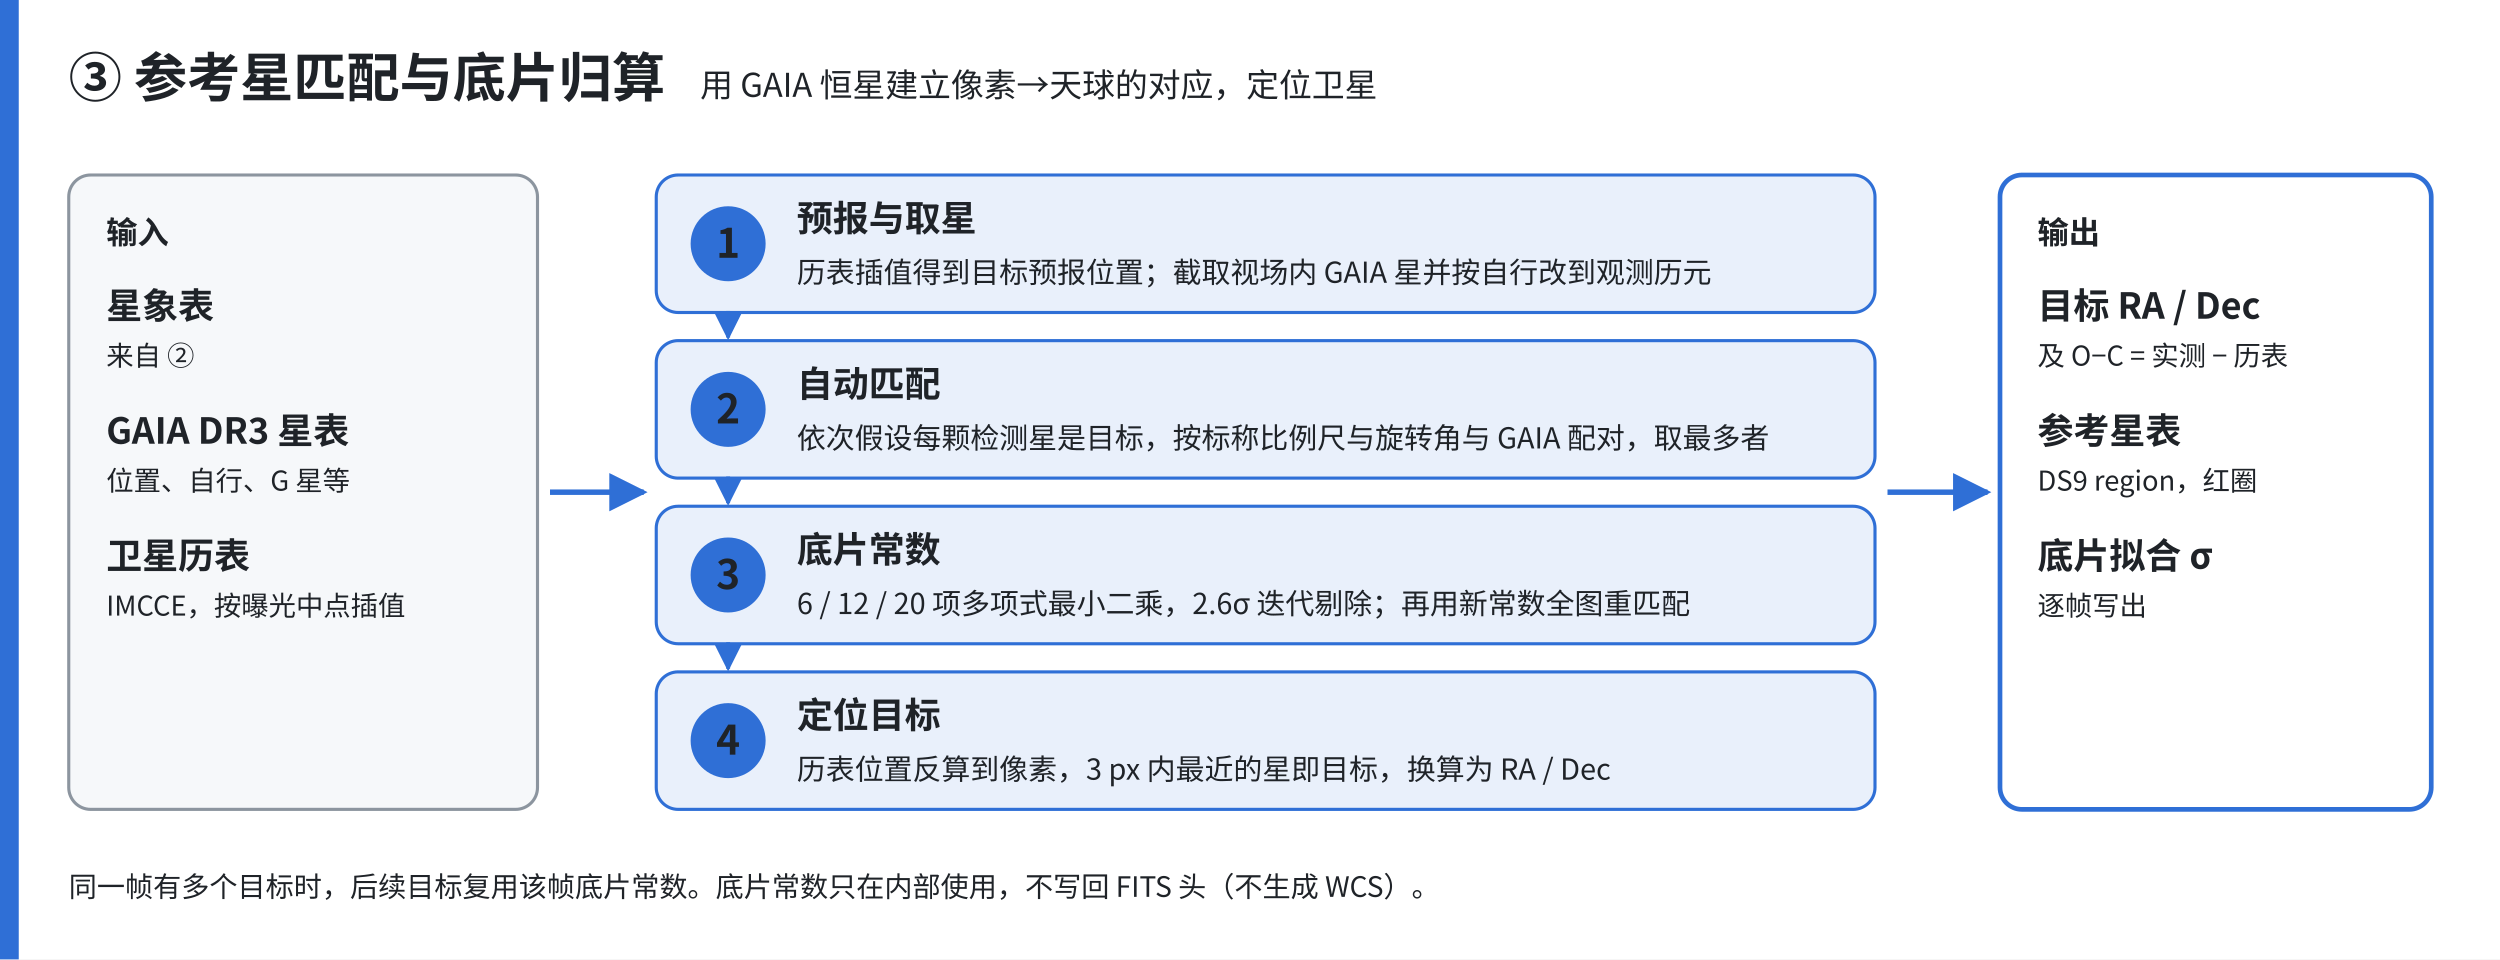
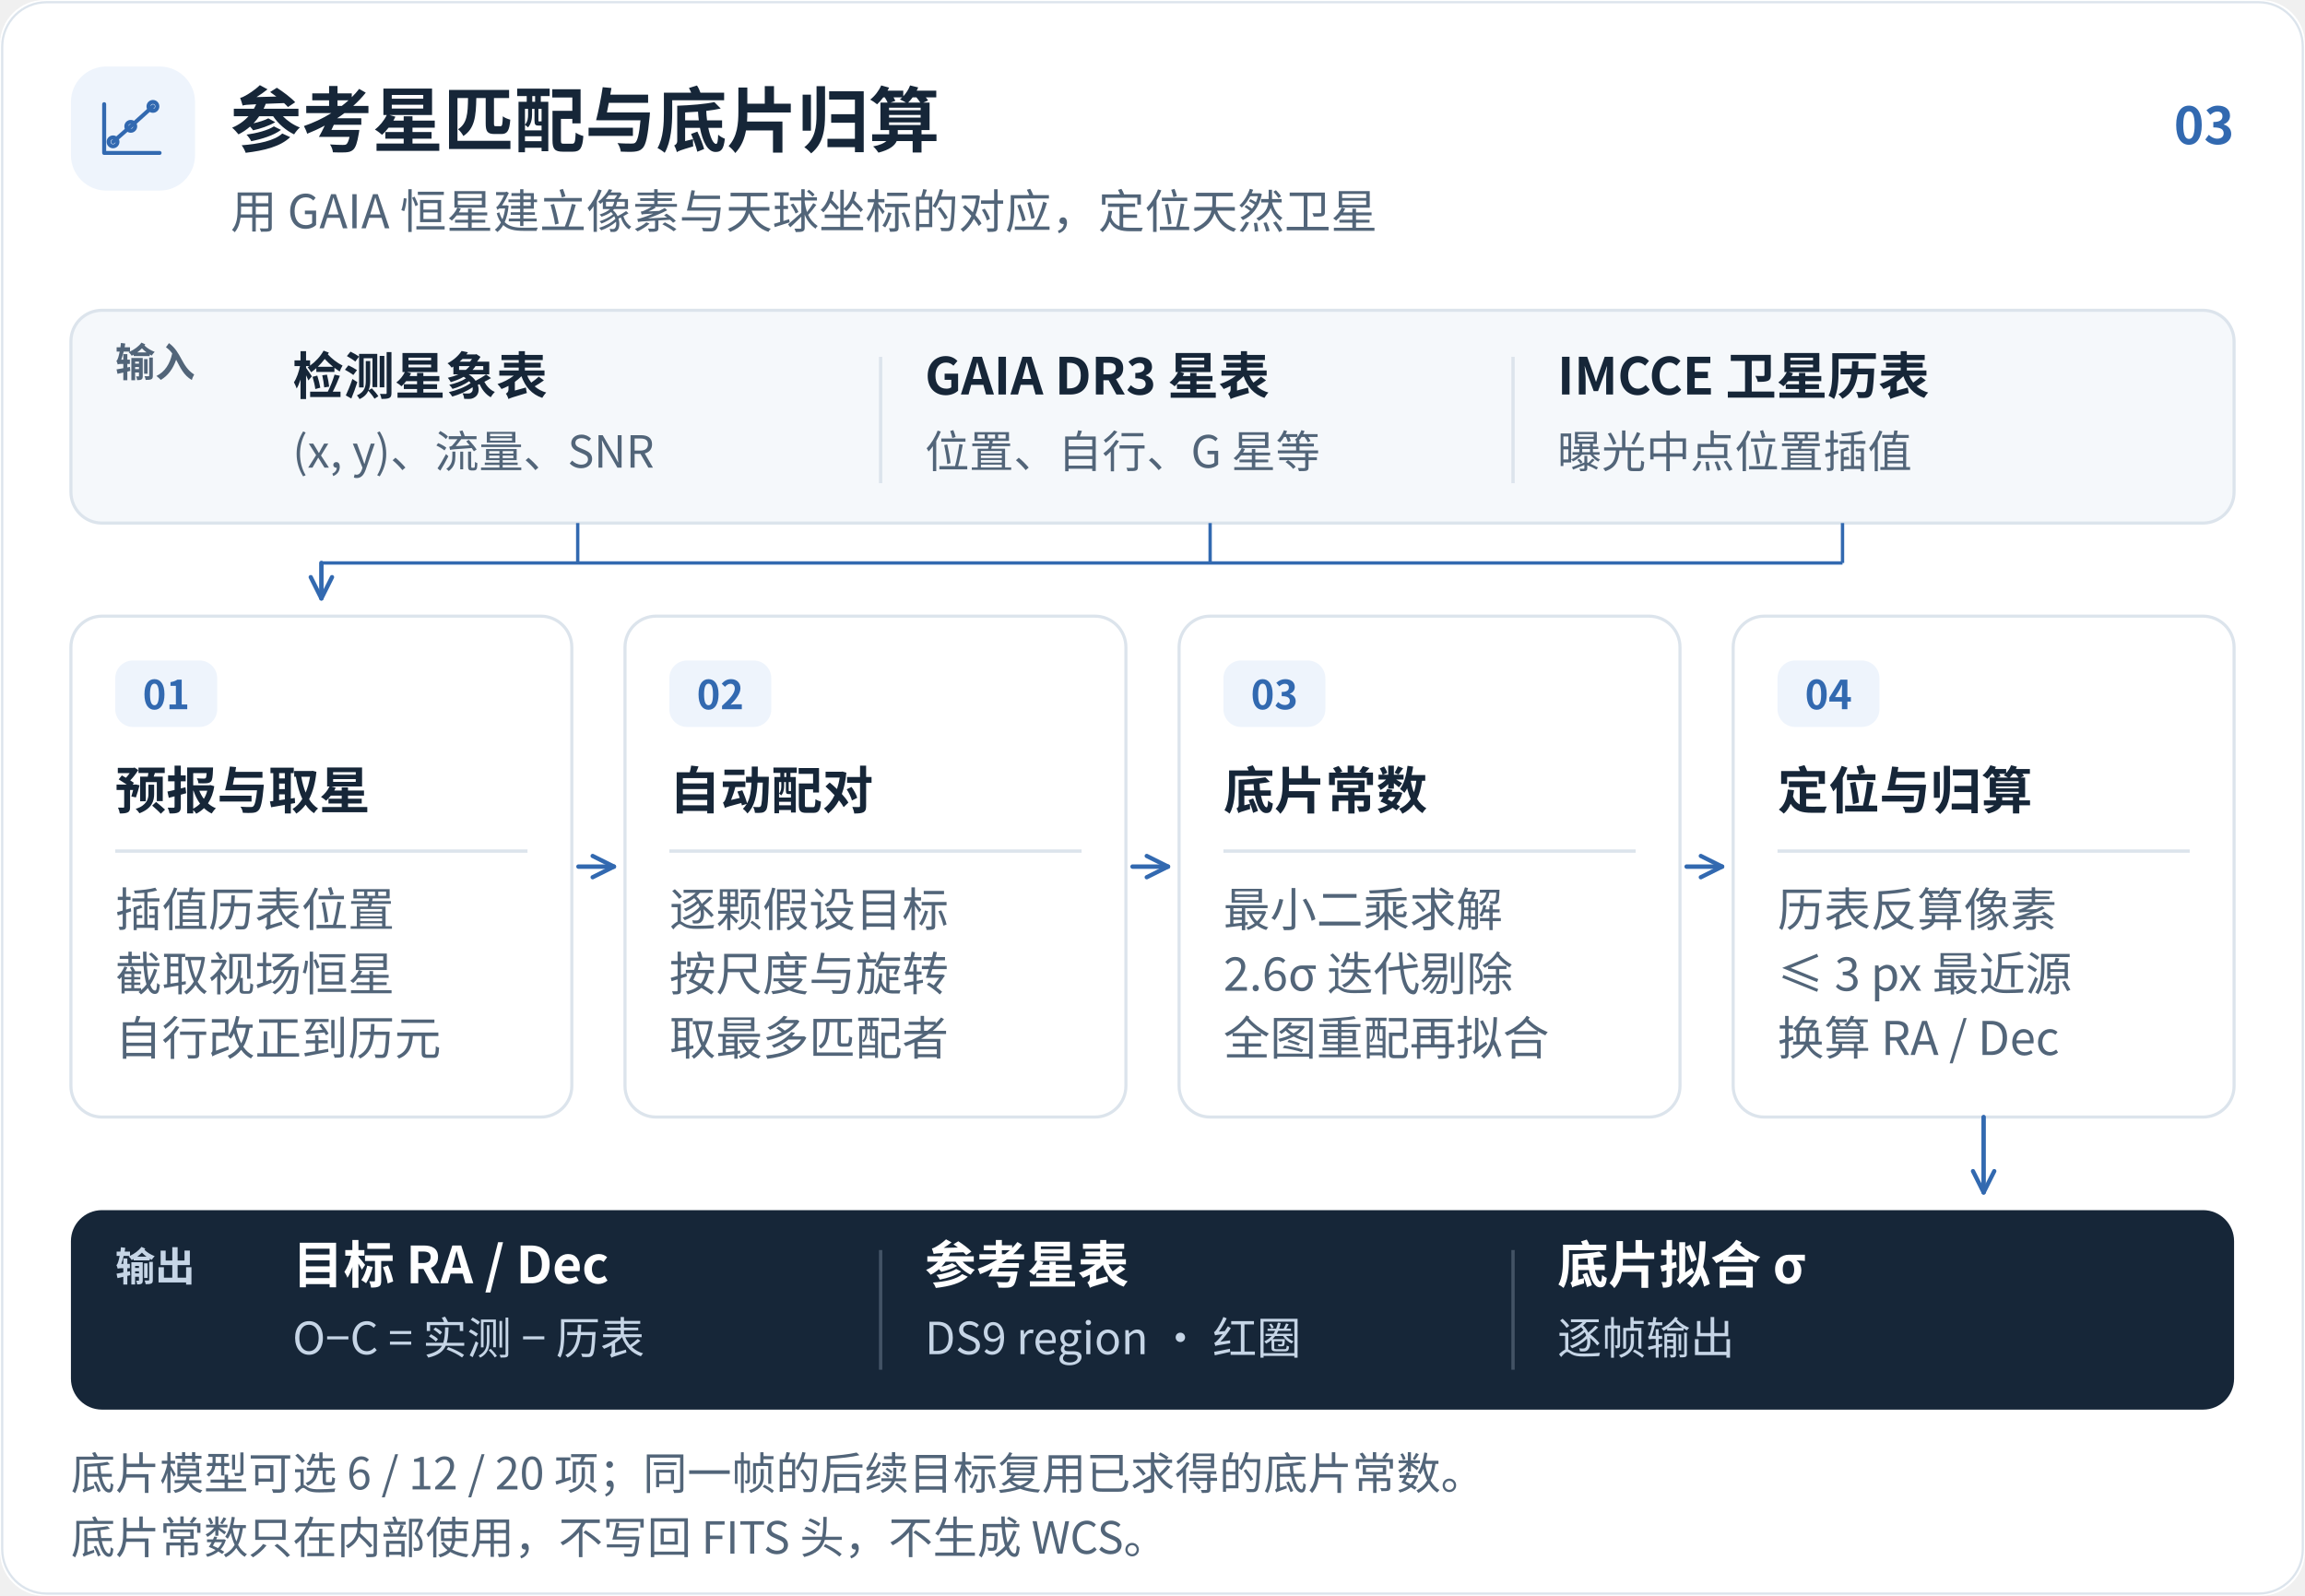
- <svg xmlns="http://www.w3.org/2000/svg" viewBox="0 0 1600 614" width="1600" height="614" role="img" aria-labelledby="t d">
+ <svg xmlns="http://www.w3.org/2000/svg" width="1040" height="720" viewBox="0 0 1040 720" role="img" aria-labelledby="title desc">
  <defs>
-     <marker id="ah-pre" viewBox="0 0 10 10" refX="9" refY="5" markerWidth="7" markerHeight="7" orient="auto-start-reverse">
-       <path d="M0,0 L10,5 L0,10 z" fill="#0e8f7e" />
+     <marker id="arrow-pre" viewBox="0 0 10 10" refX="9" refY="5" markerWidth="6" markerHeight="6" orient="auto">
+       <path d="M 1 1 L 9 5 L 1 9" fill="none" stroke="#0b7b72" stroke-width="1.6" stroke-linecap="round" stroke-linejoin="round" />
    </marker>
-     <marker id="ah-detect" viewBox="0 0 10 10" refX="9" refY="5" markerWidth="7" markerHeight="7" orient="auto-start-reverse">
-       <path d="M0,0 L10,5 L0,10 z" fill="#c26a00" />
+     <marker id="arrow-detect" viewBox="0 0 10 10" refX="9" refY="5" markerWidth="6" markerHeight="6" orient="auto">
+       <path d="M 1 1 L 9 5 L 1 9" fill="none" stroke="#a66212" stroke-width="1.6" stroke-linecap="round" stroke-linejoin="round" />
    </marker>
-     <marker id="ah-match" viewBox="0 0 10 10" refX="9" refY="5" markerWidth="7" markerHeight="7" orient="auto-start-reverse">
-       <path d="M0,0 L10,5 L0,10 z" fill="#2f6fd6" />
+     <marker id="arrow-match" viewBox="0 0 10 10" refX="9" refY="5" markerWidth="6" markerHeight="6" orient="auto">
+       <path d="M 1 1 L 9 5 L 1 9" fill="none" stroke="#3269b0" stroke-width="1.6" stroke-linecap="round" stroke-linejoin="round" />
    </marker>
-     <marker id="ah-comoc" viewBox="0 0 10 10" refX="9" refY="5" markerWidth="7" markerHeight="7" orient="auto-start-reverse">
-       <path d="M0,0 L10,5 L0,10 z" fill="#a63d8c" />
+     <marker id="arrow-comoc" viewBox="0 0 10 10" refX="9" refY="5" markerWidth="6" markerHeight="6" orient="auto">
+       <path d="M 1 1 L 9 5 L 1 9" fill="none" stroke="#7955a3" stroke-width="1.6" stroke-linecap="round" stroke-linejoin="round" />
    </marker>
-     <marker id="ah-grey" viewBox="0 0 10 10" refX="9" refY="5" markerWidth="7" markerHeight="7" orient="auto-start-reverse">
-       <path d="M0,0 L10,5 L0,10 z" fill="#8c959f" />
+     <marker id="arrow-main" viewBox="0 0 10 10" refX="9" refY="5" markerWidth="6" markerHeight="6" orient="auto">
+       <path d="M 1 1 L 9 5 L 1 9" fill="none" stroke="#526579" stroke-width="1.6" stroke-linecap="round" stroke-linejoin="round" />
    </marker>
  </defs>
-   <style>text{font-family:'PingFang SC','Hiragino Sans GB','Microsoft YaHei','Noto Sans CJK SC','Source Han Sans SC','Noto Sans SC',sans-serif;fill:#1f2328}</style>
-   <rect width="1600" height="614" fill="#ffffff" />
-   <rect x="0" y="0" width="12" height="614" rx="0" fill="#2f6fd6" stroke="none" stroke-width="1.5" />
-   <text x="44" y="62" font-size="34" font-weight="700" fill="#2f6fd6" text-anchor="start">③ 参考星匹配与底片归算</text>
-   <text x="448.08" y="62" font-size="21" font-weight="400" fill="#57606a" text-anchor="start">用 GAIA 恒星建立像素→天球的对应，定位卫星</text>
-   <rect x="44" y="112" width="300" height="406" rx="14" fill="#f6f8fa" stroke="#8c959f" stroke-width="2" />
-   <text x="68" y="156" font-size="20" font-weight="700" fill="#57606a" text-anchor="start">输入</text>
-   <text x="68" y="204" font-size="23" font-weight="700" fill="#1f2328" text-anchor="start">星象表</text>
-   <text x="68" y="234" font-size="17.5" font-weight="400" fill="#57606a" text-anchor="start">来自 ②</text>
-   <text x="68" y="284" font-size="23" font-weight="700" fill="#1f2328" text-anchor="start">GAIA DR3 星表</text>
-   <text x="68" y="314" font-size="17.5" font-weight="400" fill="#57606a" text-anchor="start">位置、自行、G 星等</text>
-   <text x="68" y="364" font-size="23" font-weight="700" fill="#1f2328" text-anchor="start">卫星历表</text>
-   <text x="68" y="394" font-size="17.5" font-weight="400" fill="#57606a" text-anchor="start">IMCCE，按曝光中点插值</text>
-   <rect x="420" y="112" width="780" height="88" rx="14" fill="#e9f0fb" stroke="#2f6fd6" stroke-width="2" />
-   <circle cx="466" cy="156.0" r="24" fill="#2f6fd6" />
-   <text x="466" y="165.0" font-size="26" font-weight="700" fill="#ffffff" text-anchor="middle">1</text>
-   <text x="510" y="148" font-size="23" font-weight="700" fill="#1f2328" text-anchor="start">预报与取星</text>
-   <text x="510" y="181" font-size="18.5" font-weight="400" fill="#1f2328" text-anchor="start">历表插值得到目标预报位置；截取视场内 GAIA 星并按自行改到观测历元</text>
-   <rect x="420" y="218" width="780" height="88" rx="14" fill="#e9f0fb" stroke="#2f6fd6" stroke-width="2" />
-   <circle cx="466" cy="262.0" r="24" fill="#2f6fd6" />
-   <text x="466" y="271.0" font-size="26" font-weight="700" fill="#ffffff" text-anchor="middle">2</text>
-   <text x="510" y="254" font-size="23" font-weight="700" fill="#1f2328" text-anchor="start">自动匹配</text>
-   <text x="510" y="287" font-size="18.5" font-weight="400" fill="#1f2328" text-anchor="start">依次假设每颗检测星是目标，按标称比例尺与旋转角与 GAIA 配对，取最多者</text>
-   <line x1="466" y1="199" x2="466" y2="216" stroke="#2f6fd6" stroke-width="2.5" marker-end="url(#ah-match)" />
-   <rect x="420" y="324" width="780" height="88" rx="14" fill="#e9f0fb" stroke="#2f6fd6" stroke-width="2" />
-   <circle cx="466" cy="368.0" r="24" fill="#2f6fd6" />
-   <text x="466" y="377.0" font-size="26" font-weight="700" fill="#ffffff" text-anchor="middle">3</text>
-   <text x="510" y="360" font-size="23" font-weight="700" fill="#1f2328" text-anchor="start">底片常数</text>
-   <text x="510" y="393" font-size="18.5" font-weight="400" fill="#1f2328" text-anchor="start">6 / 12 / 20 项多项式最小二乘，2.6σ 迭代剔除；再用新常数全图重匹配</text>
-   <line x1="466" y1="305" x2="466" y2="322" stroke="#2f6fd6" stroke-width="2.5" marker-end="url(#ah-match)" />
-   <rect x="420" y="430" width="780" height="88" rx="14" fill="#e9f0fb" stroke="#2f6fd6" stroke-width="2" />
-   <circle cx="466" cy="474.0" r="24" fill="#2f6fd6" />
-   <text x="466" y="483.0" font-size="26" font-weight="700" fill="#ffffff" text-anchor="middle">4</text>
-   <text x="510" y="466" font-size="23" font-weight="700" fill="#1f2328" text-anchor="start">定位目标</text>
-   <text x="510" y="499" font-size="18.5" font-weight="400" fill="#1f2328" text-anchor="start">历表位置反算到像素，3 px 内最近的星即目标，换算为 RA / Dec</text>
-   <line x1="466" y1="411" x2="466" y2="428" stroke="#2f6fd6" stroke-width="2.5" marker-end="url(#ah-match)" />
-   <line x1="352" y1="315.0" x2="412" y2="315.0" stroke="#2f6fd6" stroke-width="3.5" marker-end="url(#ah-match)" />
-   <rect x="1280" y="112" width="276" height="406" rx="14" fill="#ffffff" stroke="#2f6fd6" stroke-width="3" />
-   <text x="1304" y="156" font-size="20" font-weight="700" fill="#2f6fd6" text-anchor="start">输出</text>
-   <text x="1304" y="204" font-size="23" font-weight="700" fill="#1f2328" text-anchor="start">目标 RA / Dec</text>
-   <text x="1304" y="234" font-size="17.5" font-weight="400" fill="#57606a" text-anchor="start">及 O−C = 实测 − 历表</text>
-   <text x="1304" y="284" font-size="23" font-weight="700" fill="#1f2328" text-anchor="start">参考星表</text>
-   <text x="1304" y="314" font-size="17.5" font-weight="400" fill="#57606a" text-anchor="start">DS9 region，红圈</text>
-   <text x="1304" y="364" font-size="23" font-weight="700" fill="#1f2328" text-anchor="start">底片拟合 σ</text>
-   <text x="1304" y="394" font-size="17.5" font-weight="400" fill="#57606a" text-anchor="start">逐帧写出</text>
-   <line x1="1208" y1="315.0" x2="1272" y2="315.0" stroke="#2f6fd6" stroke-width="3.5" marker-end="url(#ah-match)" />
-   <text x="44" y="574" font-size="18" font-weight="400" fill="#57606a" text-anchor="start">同一帧有多个目标时，后续目标复用该帧底片常数。底片常数只在内部使用，不写回 FITS 头（不生成 WCS）。</text>
+   <g font-family="'PingFang SC','Microsoft YaHei','Noto Sans CJK SC','Hiragino Sans GB','Source Han Sans SC',sans-serif">
+     <rect width="1040" height="720" rx="20" fill="#ffffff" />
+     <rect x="1" y="1" width="1038" height="718" rx="20" fill="none" stroke="#dce4ec" />
+     <rect x="32" y="30" width="56" height="56" rx="16" fill="#eef4fc" stroke="none" stroke-width="1.4" />
+     <g transform="translate(44 42)" fill="none" stroke="#3269b0" stroke-width="1.8" stroke-linecap="round" stroke-linejoin="round">
+       <path d="M 3 27 V 5 M 3 27 H 28 M 7 22 L 15 15 L 25 6" />
+       <circle cx="7" cy="22" r="2" />
+       <circle cx="15" cy="15" r="2" />
+       <circle cx="25" cy="6" r="2" />
+     </g>
+     <text x="104" y="66" font-size="32" font-weight="700" fill="#162638" text-anchor="start">参考星匹配与底片归算</text>
+     <text x="104" y="103" font-size="21" font-weight="400" fill="#526579" text-anchor="start">用 GAIA 恒星建立像素与天球坐标的对应，定位天然卫星</text>
+     <text x="1008" y="65" font-size="23" font-weight="600" fill="#3269b0" text-anchor="end">03</text>
+     <rect x="32" y="140" width="976" height="96" rx="14" fill="#f5f8fb" stroke="#dce4ec" stroke-width="1.4" />
+     <text x="52" y="170" font-size="18" font-weight="600" fill="#526579" text-anchor="start">输入</text>
+     <text x="132.0" y="178" font-size="23" font-weight="600" fill="#162638" text-anchor="start">检测星象表</text>
+     <text x="132.0" y="211" font-size="20" font-weight="400" fill="#526579" text-anchor="start">(x, y)、流量、SNR</text>
+     <text x="417.333" y="178" font-size="23" font-weight="600" fill="#162638" text-anchor="start">GAIA DR3 星表</text>
+     <text x="417.333" y="211" font-size="20" font-weight="400" fill="#526579" text-anchor="start">位置、自行、G 星等</text>
+     <path d="M 397.333 161 L 397.333 218" fill="none" stroke="#dce4ec" stroke-width="1.5" />
+     <text x="702.667" y="178" font-size="23" font-weight="600" fill="#162638" text-anchor="start">IMCCE 卫星历表</text>
+     <text x="702.667" y="211" font-size="20" font-weight="400" fill="#526579" text-anchor="start">曝光中点位置插值</text>
+     <path d="M 682.667 161 L 682.667 218" fill="none" stroke="#dce4ec" stroke-width="1.5" />
+     <path d="M 260.667 236 L 260.667 254" fill="none" stroke="#3269b0" stroke-width="1.5" />
+     <path d="M 546.0 236 L 546.0 254" fill="none" stroke="#3269b0" stroke-width="1.5" />
+     <path d="M 831.333 236 L 831.333 254" fill="none" stroke="#3269b0" stroke-width="1.5" />
+     <path d="M 145 254 L 831.333 254" fill="none" stroke="#3269b0" stroke-width="1.5" />
+     <path d="M 145 254 L 145 270" fill="none" stroke="#3269b0" stroke-width="2" stroke-linejoin="round" stroke-linecap="round" marker-end="url(#arrow-match)" />
+     <rect x="32" y="278" width="226" height="226" rx="14" fill="#ffffff" stroke="#dce4ec" stroke-width="1.4" />
+     <rect x="52" y="298" width="46" height="30" rx="8" fill="#eef4fc" stroke="none" stroke-width="1.4" />
+     <text x="75" y="320" font-size="18" font-weight="600" fill="#3269b0" text-anchor="middle">01</text>
+     <text x="52" y="365" font-size="23" font-weight="700" fill="#162638" text-anchor="start">预报与取星</text>
+     <path d="M 52 384 L 238 384" fill="none" stroke="#dce4ec" stroke-width="1.5" />
+     <text x="52" y="418" font-size="21" font-weight="400" fill="#526579" text-anchor="start">插值历表位置</text>
+     <text x="52" y="447" font-size="21" font-weight="400" fill="#526579" text-anchor="start">截取视场恒星</text>
+     <text x="52" y="476" font-size="21" font-weight="400" fill="#526579" text-anchor="start">自行改正到历元</text>
+     <path d="M 261 391 L 277 391" fill="none" stroke="#3269b0" stroke-width="2" stroke-linejoin="round" stroke-linecap="round" marker-end="url(#arrow-match)" />
+     <rect x="282" y="278" width="226" height="226" rx="14" fill="#ffffff" stroke="#dce4ec" stroke-width="1.4" />
+     <rect x="302" y="298" width="46" height="30" rx="8" fill="#eef4fc" stroke="none" stroke-width="1.4" />
+     <text x="325" y="320" font-size="18" font-weight="600" fill="#3269b0" text-anchor="middle">02</text>
+     <text x="302" y="365" font-size="23" font-weight="700" fill="#162638" text-anchor="start">自动配对</text>
+     <path d="M 302 384 L 488 384" fill="none" stroke="#dce4ec" stroke-width="1.5" />
+     <text x="302" y="418" font-size="21" font-weight="400" fill="#526579" text-anchor="start">逐颗假设目标</text>
+     <text x="302" y="447" font-size="21" font-weight="400" fill="#526579" text-anchor="start">按尺度与旋转</text>
+     <text x="302" y="476" font-size="21" font-weight="400" fill="#526579" text-anchor="start">取最多匹配者</text>
+     <path d="M 511 391 L 527 391" fill="none" stroke="#3269b0" stroke-width="2" stroke-linejoin="round" stroke-linecap="round" marker-end="url(#arrow-match)" />
+     <rect x="532" y="278" width="226" height="226" rx="14" fill="#ffffff" stroke="#dce4ec" stroke-width="1.4" />
+     <rect x="552" y="298" width="46" height="30" rx="8" fill="#eef4fc" stroke="none" stroke-width="1.4" />
+     <text x="575" y="320" font-size="18" font-weight="600" fill="#3269b0" text-anchor="middle">03</text>
+     <text x="552" y="365" font-size="23" font-weight="700" fill="#162638" text-anchor="start">底片常数</text>
+     <path d="M 552 384 L 738 384" fill="none" stroke="#dce4ec" stroke-width="1.5" />
+     <text x="552" y="418" font-size="21" font-weight="400" fill="#526579" text-anchor="start">最小二乘求解</text>
+     <text x="552" y="447" font-size="21" font-weight="400" fill="#526579" text-anchor="start">2.6σ 迭代剔除</text>
+     <text x="552" y="476" font-size="21" font-weight="400" fill="#526579" text-anchor="start">全图重配再拟合</text>
+     <path d="M 761 391 L 777 391" fill="none" stroke="#3269b0" stroke-width="2" stroke-linejoin="round" stroke-linecap="round" marker-end="url(#arrow-match)" />
+     <rect x="782" y="278" width="226" height="226" rx="14" fill="#ffffff" stroke="#dce4ec" stroke-width="1.4" />
+     <rect x="802" y="298" width="46" height="30" rx="8" fill="#eef4fc" stroke="none" stroke-width="1.4" />
+     <text x="825" y="320" font-size="18" font-weight="600" fill="#3269b0" text-anchor="middle">04</text>
+     <text x="802" y="365" font-size="23" font-weight="700" fill="#162638" text-anchor="start">定位与归算</text>
+     <path d="M 802 384 L 988 384" fill="none" stroke="#dce4ec" stroke-width="1.5" />
+     <text x="802" y="418" font-size="21" font-weight="400" fill="#526579" text-anchor="start">历表反算像素</text>
+     <text x="802" y="447" font-size="21" font-weight="400" fill="#526579" text-anchor="start">≤ 3 px 最近源</text>
+     <text x="802" y="476" font-size="21" font-weight="400" fill="#526579" text-anchor="start">换算 RA / Dec</text>
+     <path d="M 895 504 L 895 538" fill="none" stroke="#3269b0" stroke-width="2" stroke-linejoin="round" stroke-linecap="round" marker-end="url(#arrow-match)" />
+     <rect x="32" y="546" width="976" height="90" rx="14" fill="#162638" stroke="none" stroke-width="1.4" />
+     <text x="52" y="578" font-size="18" font-weight="600" fill="#c6d5e6" text-anchor="start">输出</text>
+     <text x="132.0" y="579" font-size="23" font-weight="600" fill="#ffffff" text-anchor="start">目标 RA / Dec</text>
+     <text x="132.0" y="611" font-size="20" font-weight="400" fill="#c6d5e6" text-anchor="start">O−C = 实测 − 历表</text>
+     <path d="M 397.333 564 L 397.333 618" fill="none" stroke="#435365" stroke-width="1.5" />
+     <text x="417.333" y="579" font-size="23" font-weight="600" fill="#ffffff" text-anchor="start">参考星表</text>
+     <text x="417.333" y="611" font-size="20" font-weight="400" fill="#c6d5e6" text-anchor="start">DS9 region · 红圈</text>
+     <path d="M 682.667 564 L 682.667 618" fill="none" stroke="#435365" stroke-width="1.5" />
+     <text x="702.667" y="579" font-size="23" font-weight="600" fill="#ffffff" text-anchor="start">底片拟合 σ</text>
+     <text x="702.667" y="611" font-size="20" font-weight="400" fill="#c6d5e6" text-anchor="start">逐帧输出</text>
+     <text x="32" y="672" font-size="20" font-weight="400" fill="#526579" text-anchor="start">底片模型可选 6 / 12 / 20 项；同一帧的后续目标复用已求得的底片常数。</text>
+     <text x="32" y="701" font-size="20" font-weight="400" fill="#526579" text-anchor="start">底片常数只在内部使用，不写回 FITS 头，不生成 WCS。</text>
+   </g>
</svg>
